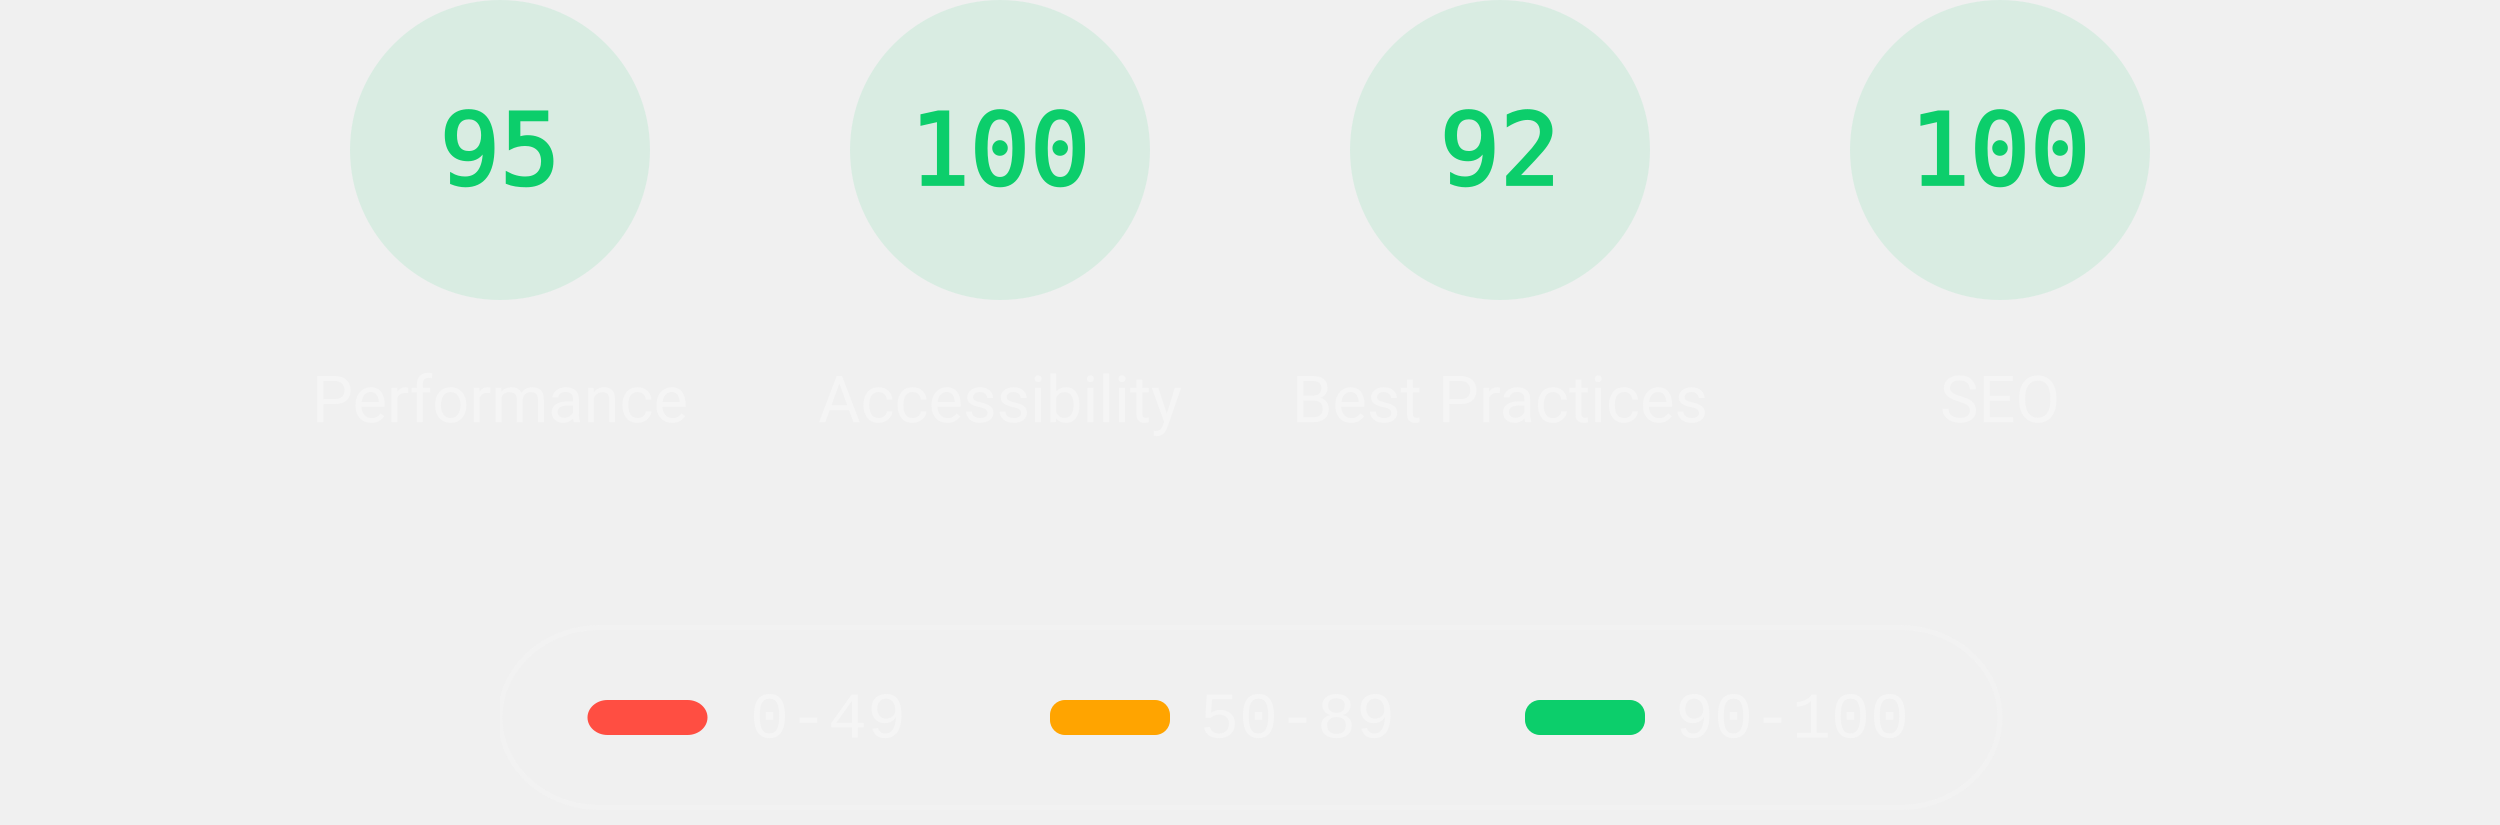
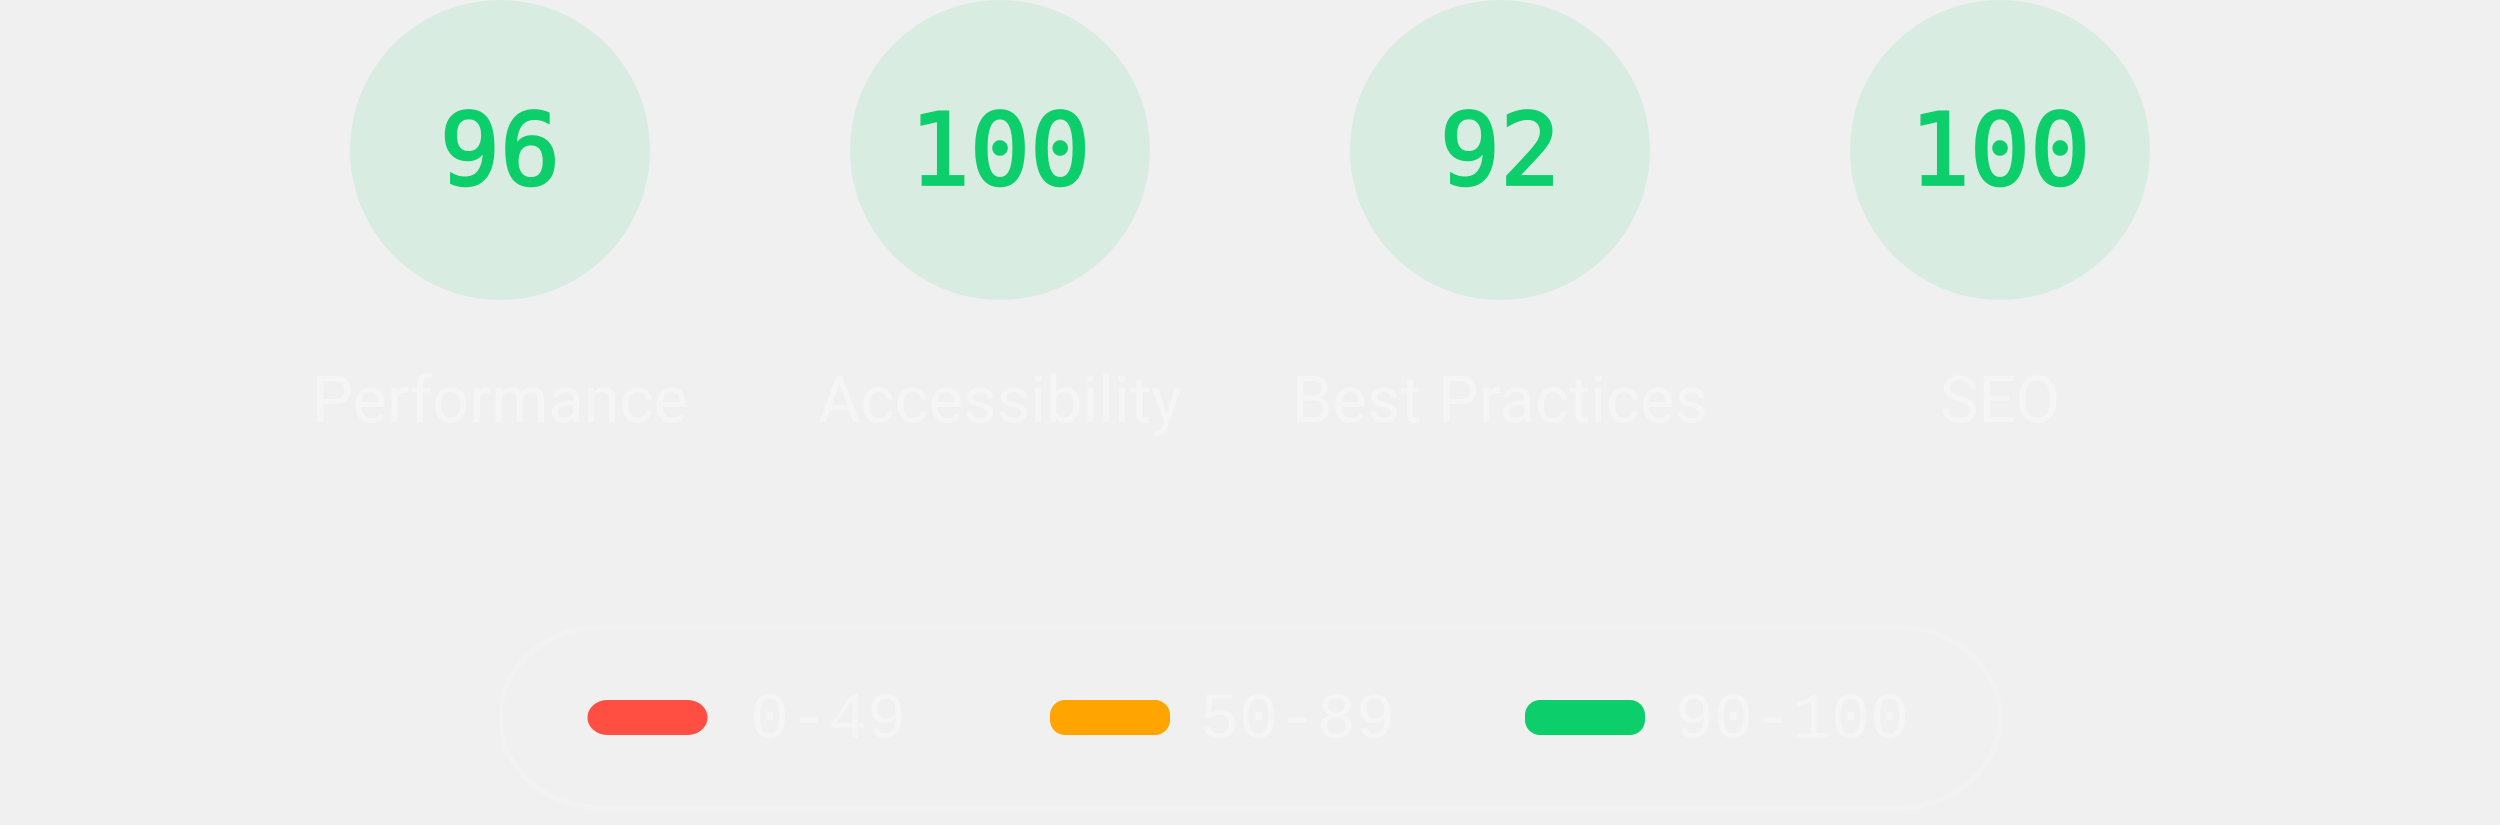
<svg xmlns="http://www.w3.org/2000/svg" class="theme--dark" fill="none" width="1000" height="330">
  <style>
			.gauge-base {
				opacity: 0.1
			}

			.gauge-arc {
				fill: none;
				animation-delay: 250ms;
				stroke-linecap: round;
				transform: rotate(-90deg);
				transform-origin: 100px 60px;
				animation: load-gauge 1s ease forwards
			}

			.guage-text {
				font-size: 40px;
				font-family: monospace;
				text-align: center
			}

			.guage-red {
				color: #ff4e42;
				fill: #ff4e42;
				stroke: #ff4e42
			}
			.guage-orange {
				color: #ffa400;
				fill: #ffa400;
				stroke: #ffa400
			}
			.guage-green {
				color: #0cce6b;
				fill: #0cce6b;
				stroke: #0cce6b
			}
			.theme--agnostic .guage-undefined {
				color: #5c5c5c;
				fill: #5c5c5c;
				stroke: #5c5c5c
			}
			.theme--light .guage-undefined {
				color: #1e1e1e;
				fill: #1e1e1e;
				stroke: #1e1e1e
			}
			.theme--dark .guage-undefined {
				color: #f5f5f5;
				fill: #f5f5f5;
				stroke: #f5f5f5
			}

			.guage-title {
				stroke: none;
				font-size: 26px;
				line-height: 26px;
				font-family: Roboto, Halvetica, Arial, sans-serif
			}
			.metric.guage-title {
				font-family: 'Courier New', Courier, monospace
			}
			.theme--agnostic .guage-title {
				color: #737373;
				fill: #737373
			}
			.theme--light .guage-title {
				color: #212121;
				fill: #212121
			}
			.theme--dark .guage-title {
				color: #f5f5f5;
				fill: #f5f5f5
			}

			@keyframes load-gauge {
				from {
					stroke-dasharray: 0 352.858
				}
			}
			.lh-gauge--pwa__disc {
				fill: #e0e0e0
			}
			.lh-gauge--pwa__logo {
				position: relative;
				fill: #b0b0b0
			}
			.lh-gauge--pwa__invisible {
				display: none
			}
			.lh-gauge--pwa__visible {
				display: inline
			}
			.guage-invisible {
				display: none
			}
			.lh-gauge--pwa__logo--primary-color {
				fill: #304ffe
			}
			.theme--agnostic .lh-gauge--pwa__logo--secondary-color {
				fill: #787878
			}
			.theme--light .lh-gauge--pwa__logo--secondary-color {
				fill: #3d3d3d
			}
			.theme--dark .lh-gauge--pwa__logo--secondary-color {
				fill: #d8b6b6
			}
			.theme--light #svg_2 {
				stroke: #00000022
			}
			.theme--agnostic #svg_2 {
				stroke: #616161
			}
			.theme--light #svg_2 {
				stroke: #00000022
			}
			.theme--dark #svg_2 {
				stroke: #f5f5f566
			}
		</style>
  <svg class="guage-div guage-perf guage-green" viewBox="0 0 200 200" width="200" height="200" x="100" y="0">
    <circle class="gauge-base" r="56" cx="100" cy="60" stroke-width="8" />
-     <circle class="gauge-arc guage-arc-1" r="56" cx="100" cy="60" stroke-width="8" style="stroke-dasharray: 334.265, 351.858;" />
-     <text class="guage-text" x="100px" y="60px" alignment-baseline="central" dominant-baseline="central" text-anchor="middle">95</text>
+     <circle class="gauge-arc guage-arc-1" r="56" cx="100" cy="60" stroke-width="8" style="stroke-dasharray: 337.784, 351.858;" />
+     <text class="guage-text" x="100px" y="60px" alignment-baseline="central" dominant-baseline="central" text-anchor="middle">96</text>
    <text class="guage-title" x="100px" y="160px" alignment-baseline="central" dominant-baseline="central" text-anchor="middle">Performance</text>
  </svg>
  <svg class="guage-div guage-acc guage-green" viewBox="0 0 200 200" width="200" height="200" x="300" y="0">
    <circle class="gauge-base" r="56" cx="100" cy="60" stroke-width="8" />
    <circle class="gauge-arc guage-arc-2" r="56" cx="100" cy="60" stroke-width="8" style="stroke-dasharray: 351.858, 351.858;" />
    <text class="guage-text" x="100px" y="60px" alignment-baseline="central" dominant-baseline="central" text-anchor="middle">100</text>
    <text class="guage-title" x="100px" y="160px" alignment-baseline="central" dominant-baseline="central" text-anchor="middle">Accessibility</text>
  </svg>
  <svg class="guage-div guage-best guage-green" viewBox="0 0 200 200" width="200" height="200" x="500" y="0">
    <circle class="gauge-base" r="56" cx="100" cy="60" stroke-width="8" />
    <circle class="gauge-arc guage-arc-3" r="56" cx="100" cy="60" stroke-width="8" style="stroke-dasharray: 323.709, 351.858;" />
    <text class="guage-text" x="100px" y="60px" alignment-baseline="central" dominant-baseline="central" text-anchor="middle">92</text>
    <text class="guage-title" x="100px" y="160px" alignment-baseline="central" dominant-baseline="central" text-anchor="middle">Best Practices</text>
  </svg>
  <svg class="guage-div guage-seo guage-green" viewBox="0 0 200 200" width="200" height="200" x="700" y="0">
    <circle class="gauge-base" r="56" cx="100" cy="60" stroke-width="8" />
    <circle class="gauge-arc guage-arc-4" r="56" cx="100" cy="60" stroke-width="8" style="stroke-dasharray: 351.858, 351.858;" />
    <text class="guage-text" x="100px" y="60px" alignment-baseline="central" dominant-baseline="central" text-anchor="middle">100</text>
    <text class="guage-title" x="100px" y="160px" alignment-baseline="central" dominant-baseline="central" text-anchor="middle">SEO</text>
  </svg>
  <svg class="guage-div guage-pwa guage-invisible" viewBox="0 0 200 200" width="200" height="200" x="900" y="0">
    <svg viewBox="0 0 60 60" width="112" height="112" x="44" y="4">
      <defs>
        <linearGradient id="lh-gauge--pwa__check-circle__gradient-0" x1="50%" y1="0%" x2="50%" y2="100%">
          <stop stop-color="#00C852" offset="0%" />
          <stop stop-color="#009688" offset="100%" />
        </linearGradient>
        <linearGradient id="lh-gauge--pwa__installable__shadow-gradient-0" x1="76.056%" x2="24.111%" y1="82.995%" y2="24.735%">
          <stop stop-color="#A5D6A7" offset="0%" />
          <stop stop-color="#80CBC4" offset="100%" />
        </linearGradient>
        <linearGradient id="lh-gauge--pwa__fast-reliable__shadow-gradient-0" x1="76.056%" y1="82.995%" x2="25.678%" y2="26.493%">
          <stop stop-color="#64B5F6" offset="0%" />
          <stop stop-color="#2979FF" offset="100%" />
        </linearGradient>
        <g id="lh-gauge--pwa__fast-reliable-badge-0">
          <circle fill="#FFFFFF" cx="10" cy="10" r="10" />
          <path fill="#304FFE" d="M10 3.58l5.25 2.34v3.5c0 3.23-2.24 6.26-5.25 7-3.01-.74-5.25-3.77-5.25-7v-3.5L10 3.58zm-.47 10.74l2.76-4.83.03-.07c.04-.08 0-.24-.22-.24h-1.64l.47-3.26h-.47l-2.7 4.77c-.02.01.05-.1-.04.05-.09.16-.1.31.18.31h1.63l-.47 3.27h.47z" />
        </g>
        <g id="lh-gauge--pwa__installable-badge-0">
          <circle fill="#FFFFFF" cx="10" cy="10" r="10" />
          <path fill="#009688" d="M10 4.167A5.835 5.835 0 0 0 4.167 10 5.835 5.835 0 0 0 10 15.833 5.835 5.835 0 0 0 15.833 10 5.835 5.835 0 0 0 10 4.167zm2.917 6.416h-2.334v2.334H9.417v-2.334H7.083V9.417h2.334V7.083h1.166v2.334h2.334v1.166z" />
        </g>
      </defs>
      <g stroke="none" fill-rule="nonzero">
        <circle class="lh-gauge--pwa__disc" cx="30" cy="30" r="30" />
        <g class="lh-gauge--pwa__logo">
          <path d="M35.66 19.39l.7-1.75h2L37.4 15 38.6 12l3.4 9h-2.51l-.58-1.61z" />
          <path d="M33.52 21l3.65-9h-2.42l-2.5 5.82L30.5 12h-1.86l-1.9 5.82-1.35-2.65-1.21 3.72L25.4 21h2.38l1.72-5.2 1.64 5.2z" />
          <path fill-rule="nonzero" d="M20.3 17.91h1.48c.45 0 .85-.05 1.2-.15l.39-1.18 1.07-3.3a2.64 2.64 0 0 0-.28-.37c-.55-.6-1.36-.91-2.42-.91H18v9h2.3V17.9zm1.96-3.84c.22.22.33.5.33.87 0 .36-.1.65-.29.87-.2.23-.59.35-1.15.35h-.86v-2.41h.87c.52 0 .89.1 1.1.32z" />
        </g>
        <rect class="lh-gauge--pwa__component lh-gauge--pwa__na-line lh-gauge--pwa__invisible" fill="#FFFFFF" x="20" y="32" width="20" height="4" rx="2" />
        <g class="lh-gauge--pwa__component lh-gauge--pwa__fast-reliable-badge lh-gauge--pwa__invisible" transform="translate(20, 29)">
          <path fill="url(#lh-gauge--pwa__fast-reliable__shadow-gradient-0)" d="M33.63 19.49A30 30 0 0 1 16.2 30.36L3 17.14 17.14 3l16.49 16.49z" />
          <use href="#lh-gauge--pwa__fast-reliable-badge-0" />
        </g>
        <g class="lh-gauge--pwa__component lh-gauge--pwa__installable-badge lh-gauge--pwa__invisible" transform="translate(20, 29)">
          <path fill="url(#lh-gauge--pwa__installable__shadow-gradient-0)" d="M33.629 19.487c-4.272 5.453-10.391 9.39-17.415 10.869L3 17.142 17.142 3 33.63 19.487z" />
          <use href="#lh-gauge--pwa__installable-badge-0" />
        </g>
        <g class="lh-gauge--pwa__component lh-gauge--pwa__fast-reliable-installable-badges lh-gauge--pwa__invisible">
          <g transform="translate(8, 29)">
            <path fill="url(#lh-gauge--pwa__fast-reliable__shadow-gradient-0)" d="M16.321 30.463L3 17.143 17.142 3l22.365 22.365A29.864 29.864 0 0 1 22 31c-1.942 0-3.84-.184-5.679-.537z" />
            <use href="#lh-gauge--pwa__fast-reliable-badge-0" />
          </g>
          <g transform="translate(32, 29)">
            <path fill="url(#lh-gauge--pwa__installable__shadow-gradient-0)" d="M25.982 11.84a30.107 30.107 0 0 1-13.08 15.203L3 17.143 17.142 3l8.84 8.84z" />
            <use href="#lh-gauge--pwa__installable-badge-0" />
          </g>
        </g>
        <g class="lh-gauge--pwa__component lh-gauge--pwa__check-circle lh-gauge--pwa__invisible" transform="translate(18, 28)">
          <circle fill="#FFFFFF" cx="12" cy="12" r="12" />
          <path fill="url(#lh-gauge--pwa__check-circle__gradient-0)" d="M12 2a10 10 0 1 0 0 20 10 10 0 0 0 0-20zm-2 15l-5-5 1.41-1.41L10 14.17l7.59-7.59L19 8l-9 9z" />
        </g>
      </g>
    </svg>
    <text class="guage-title" y="160px" alignment-baseline="central" dominant-baseline="central" text-anchor="middle">
      <tspan x="100px" dy="-6px">Progressive</tspan>
      <tspan x="100px" dy="30px">Web App</tspan>
    </text>
  </svg>
  <svg width="604" height="76" x="200" y="250">
    <g>
      <rect fill="none" id="canvas_background" height="80" width="604" y="-1" x="-1" />
      <g display="none" overflow="visible" y="0" x="0" height="100%" width="100%" id="canvasGrid">
        <rect fill="url(#gridpattern)" stroke-width="0" y="0" x="0" height="100%" width="100%" />
      </g>
    </g>
    <g>
      <rect fill-opacity="0" stroke-width="2" rx="40" id="svg_2" height="72" width="600" y="1" x="0" fill="#000000" />
      <rect stroke="#000" rx="8" id="svg_3" height="14" width="48" y="30" x="35" stroke-opacity="null" stroke-width="0" fill="#ff4e42" />
      <rect stroke="#000" rx="6" id="svg_4" height="14" width="48" y="30" x="220" stroke-opacity="null" stroke-width="0" fill="#ffa400" />
      <rect stroke="#000" rx="6" id="svg_5" height="14" width="48" y="30" x="410" stroke-opacity="null" stroke-width="0" fill="#0cce6b" />
      <text class="metric guage-title" xml:space="preserve" text-anchor="start" font-size="26" id="svg_6" y="45" x="100" stroke-opacity="null" stroke-width="0" stroke="#000">0-49</text>
      <text class="metric guage-title" xml:space="preserve" text-anchor="start" font-size="26" id="svg_7" y="45" x="280" stroke-opacity="null" stroke-width="0" stroke="#000">50-89</text>
      <text class="metric guage-title" xml:space="preserve" text-anchor="start" font-size="26" id="svg_8" y="45" x="470" stroke-opacity="null" stroke-width="0" stroke="#000">90-100</text>
    </g>
  </svg>
</svg>
